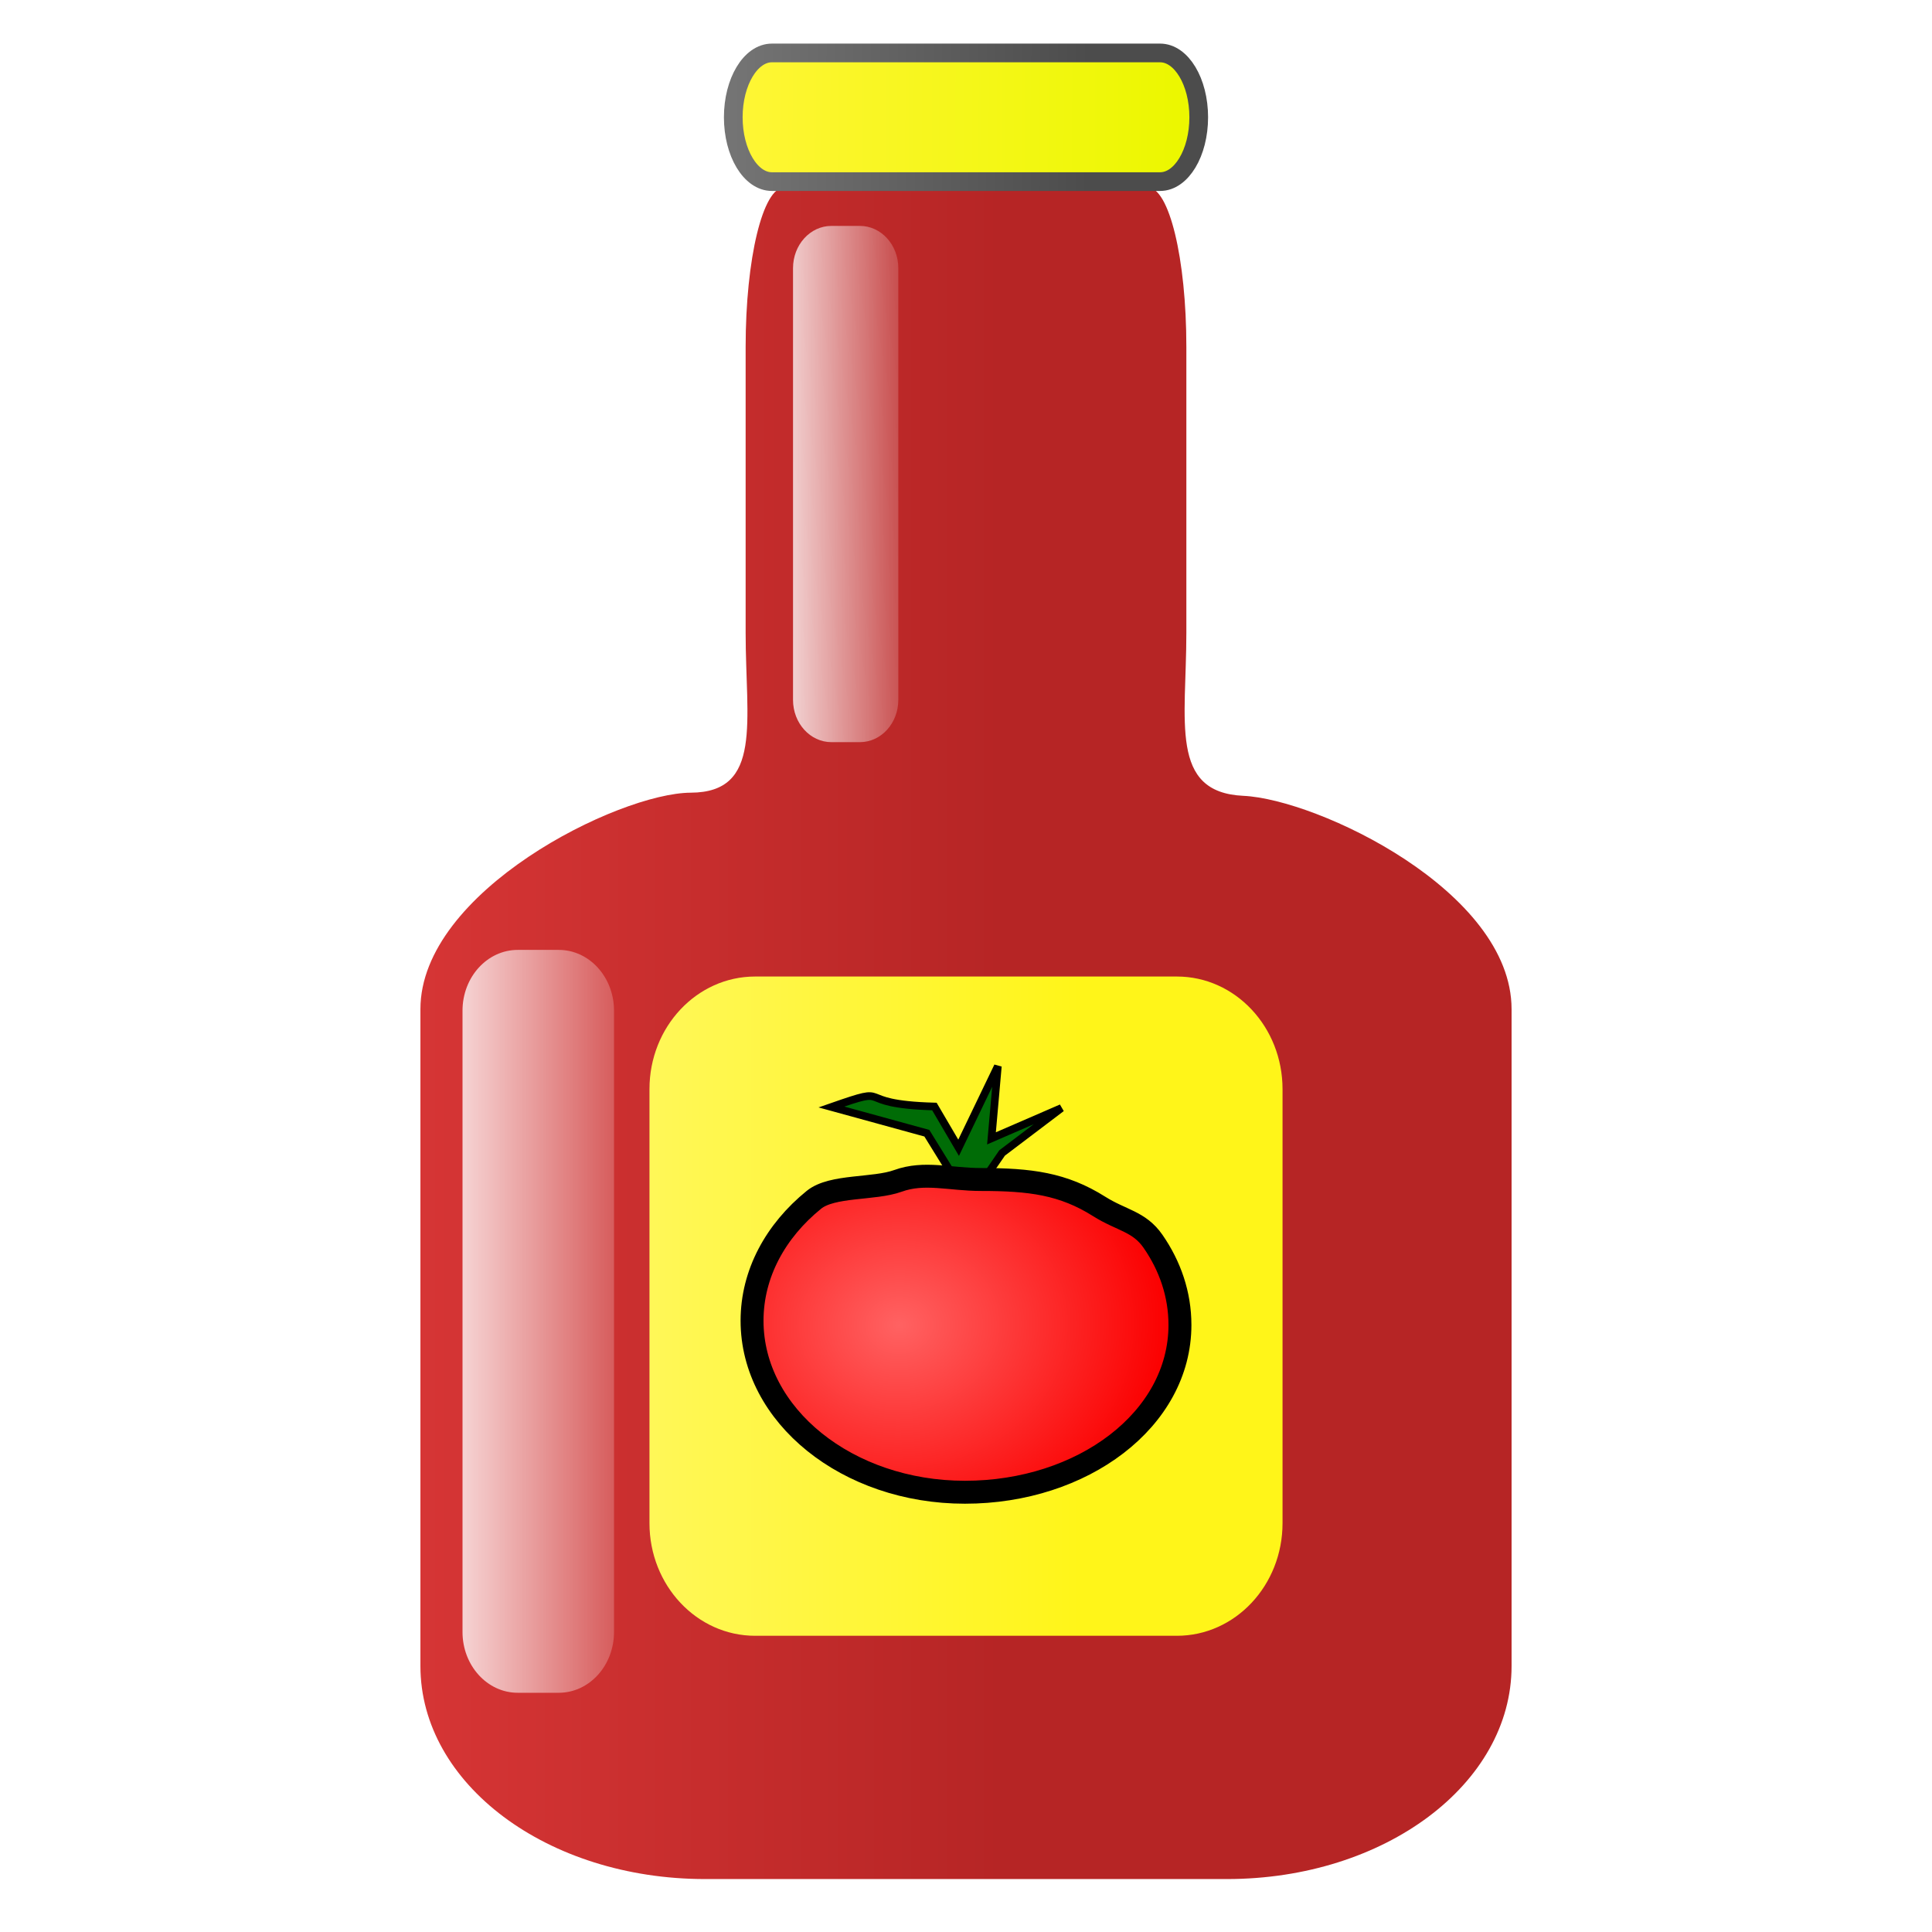
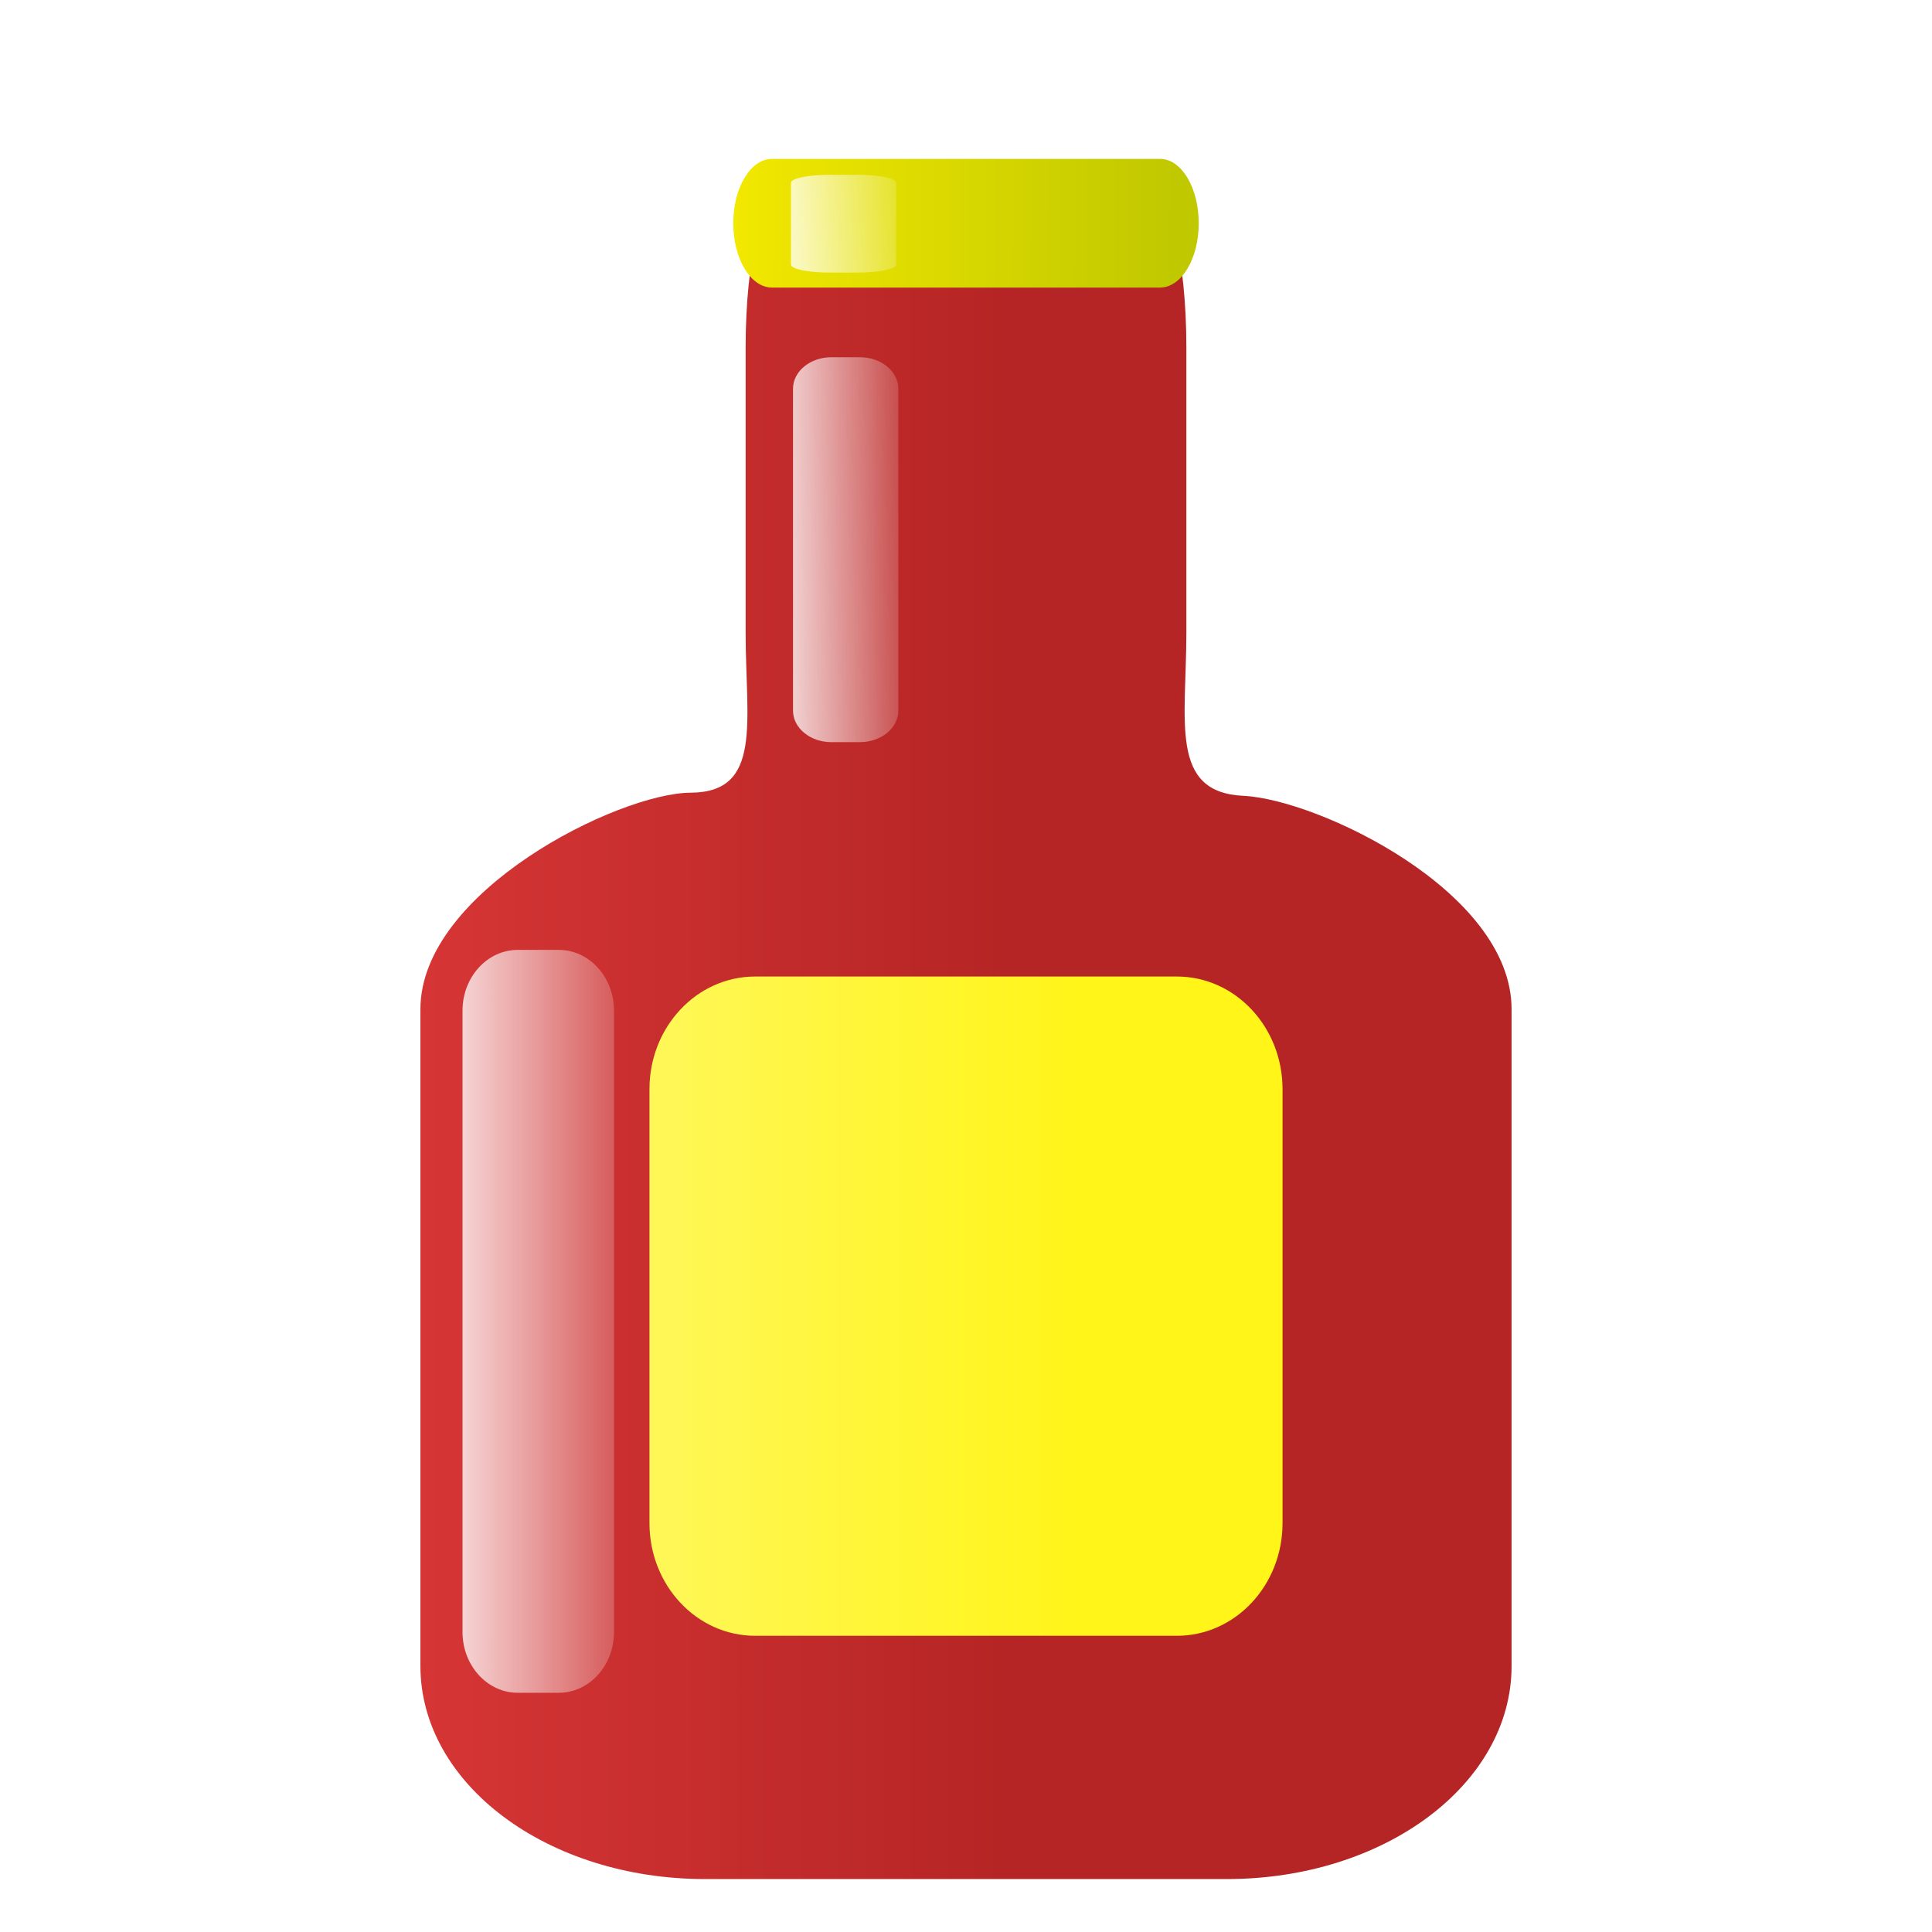
<svg xmlns="http://www.w3.org/2000/svg" xmlns:xlink="http://www.w3.org/1999/xlink" width="620" height="620" viewBox="0 0 620 620" id="svg2" version="1.1">
  <defs id="defs4">
    <linearGradient id="linearGradient8770">
      <stop style="stop-color:#ff6262;stop-opacity:1" offset="0" id="stop8772" />
      <stop style="stop-color:#fb0000;stop-opacity:1" offset="1" id="stop8774" />
    </linearGradient>
-     <linearGradient id="linearGradient8112">
-       <stop style="stop-color:#4c4c4c;stop-opacity:1" offset="0" id="stop8114" />
-       <stop style="stop-color:#747474;stop-opacity:1" offset="1" id="stop8116" />
-     </linearGradient>
    <linearGradient id="linearGradient8104">
-       <stop style="stop-color:#ecf700;stop-opacity:1" offset="0" id="stop8106" />
-       <stop style="stop-color:#fff635;stop-opacity:1" offset="1" id="stop8108" />
+       <stop style="stop-color:#c0c800;stop-opacity:1" offset="0" id="stop8106" />
+       <stop style="stop-color:#f2e800;stop-opacity:1" offset="1" id="stop8108" />
    </linearGradient>
    <linearGradient id="linearGradient8096">
      <stop style="stop-color:#fff519;stop-opacity:1;" offset="0" id="stop8098" />
      <stop style="stop-color:#fff759;stop-opacity:1" offset="1" id="stop8100" />
    </linearGradient>
    <linearGradient id="linearGradient8088">
      <stop style="stop-color:#b62525;stop-opacity:1;" offset="0" id="stop8090" />
      <stop style="stop-color:#d63535;stop-opacity:1" offset="1" id="stop8092" />
    </linearGradient>
    <linearGradient id="linearGradient4206">
      <stop style="stop-color:#ffffff;stop-opacity:1;" offset="0" id="stop4208" />
      <stop style="stop-color:#ffffff;stop-opacity:0;" offset="1" id="stop4210" />
    </linearGradient>
    <linearGradient id="linearGradient4198">
      <stop style="stop-color:#ffffff;stop-opacity:1;" offset="0" id="stop4200" />
      <stop style="stop-color:#ffffff;stop-opacity:0;" offset="1" id="stop4202" />
    </linearGradient>
-     <linearGradient xlink:href="#linearGradient4198" id="linearGradient4204" x1="418.054" y1="281.049" x2="477.065" y2="280.335" gradientUnits="userSpaceOnUse" />
+     <linearGradient xlink:href="#linearGradient4198" id="linearGradient4204" x1="418.054" y1="281.049" x2="477.065" y2="280.335" gradientUnits="userSpaceOnUse" gradientTransform="matrix(1,0,0,0.745614,0,92.0213)" />
    <linearGradient xlink:href="#linearGradient4206" id="linearGradient4212" x1="307.11" y1="551.893" x2="392.975" y2="551.893" gradientUnits="userSpaceOnUse" />
    <linearGradient xlink:href="#linearGradient8088" id="linearGradient8094" x1="499.013" y1="458.002" x2="311.01" y2="458.002" gradientUnits="userSpaceOnUse" />
    <linearGradient xlink:href="#linearGradient8096" id="linearGradient8102" x1="523.635" y1="539.88" x2="383.222" y2="539.88" gradientUnits="userSpaceOnUse" />
-     <linearGradient xlink:href="#linearGradient8104" id="linearGradient8110" x1="554.951" y1="149.587" x2="413.071" y2="148.934" gradientUnits="userSpaceOnUse" />
-     <linearGradient xlink:href="#linearGradient8112" id="linearGradient8118" x1="526.827" y1="160.856" x2="412.53" y2="160.499" gradientUnits="userSpaceOnUse" />
+     <linearGradient xlink:href="#linearGradient8104" id="linearGradient8110" x1="554.951" y1="149.587" x2="413.071" y2="148.934" gradientUnits="userSpaceOnUse" gradientTransform="translate(0,34)" />
    <radialGradient xlink:href="#linearGradient8770" id="radialGradient8776" cx="510.288" cy="556.854" fx="510.288" fy="556.854" r="72.337" gradientTransform="matrix(-1.192297,0.0334222,-0.02827811,-1.008787,1090.09,1093.549)" gradientUnits="userSpaceOnUse" />
+     <linearGradient xlink:href="#linearGradient4206" id="linearGradient4204-3" x1="418.054" y1="281.049" x2="477.065" y2="280.335" gradientUnits="userSpaceOnUse" gradientTransform="matrix(1,0,0,0.1894141,-0.6711535,142.5334)" />
  </defs>
  <g id="layer1" transform="translate(-177.3571,-123.5765)">
    <path id="rect8072" style="opacity:1;fill:url(#linearGradient8094);fill-opacity:1;fill-rule:nonzero;stroke:none;stroke-width:11;stroke-linecap:round;stroke-linejoin:bevel;stroke-miterlimit:4;stroke-dasharray:none;stroke-dashoffset:0;stroke-opacity:1" d="m 662.438,447.425 0,210.795 c 0,37.875 -40.741,68.366 -91.347,68.366 l -167.469,0 c -50.606,0 -91.347,-30.491 -91.347,-68.366 l 0,-210.795 c 0,-37.875 63.617,-69.373 86.757,-69.468 23.14,-0.095 17.607,-22.933 17.607,-51.301 l 0,-91.745 c 0,-28.368 5.533,-51.206 12.406,-51.206 l 116.621,0 c 6.873,0 12.406,22.838 12.406,51.206 l 0,91.745 c 0,28.368 -5.533,51.206 18.28,52.308 23.813,1.102 86.084,30.586 86.084,68.461 z" />
-     <rect style="opacity:1;fill:url(#linearGradient8110);fill-opacity:1;fill-rule:nonzero;stroke:url(#linearGradient8118);stroke-width:6;stroke-linecap:round;stroke-linejoin:bevel;stroke-miterlimit:4;stroke-dasharray:none;stroke-dashoffset:0;stroke-opacity:1" id="rect8076" width="149.369" height="41.292" x="412.673" y="140.567" rx="12.406" ry="41.292" />
+     <rect style="opacity:1;fill:url(#linearGradient8110);fill-opacity:1;fill-rule:nonzero;stroke:none;stroke-width:6;stroke-linecap:round;stroke-linejoin:bevel;stroke-miterlimit:4;stroke-dasharray:none;stroke-dashoffset:0;stroke-opacity:1" id="rect8076" width="149.369" height="41.292" x="412.673" y="174.567" rx="12.406" ry="41.292" />
    <rect style="opacity:1;fill:url(#linearGradient8102);fill-opacity:1;fill-rule:nonzero;stroke:none;stroke-width:11;stroke-linecap:round;stroke-linejoin:bevel;stroke-miterlimit:4;stroke-dasharray:none;stroke-dashoffset:0;stroke-opacity:1" id="rect8106" width="203.159" height="211.563" x="385.778" y="436.955" rx="33.899" ry="36.142" />
-     <path style="fill:#006c06;fill-opacity:1;fill-rule:evenodd;stroke:#000000;stroke-width:2.458;stroke-linecap:butt;stroke-linejoin:miter;stroke-miterlimit:4;stroke-dasharray:none;stroke-opacity:1" d="m 484.307,502.644 -9.515,-15.409 -30.628,-8.416 c 21.18,-7.392 5.319,-0.894 33.054,-0.152 l 7.77,13.239 12.587,-26.174 -2.041,23.154 22.453,-9.731 -19.051,14.429 -7.144,10.402 z" id="path8096" />
-     <path style="opacity:1;fill:url(#radialGradient8776);fill-opacity:1;fill-rule:nonzero;stroke:#000000;stroke-width:7.358;stroke-linecap:round;stroke-linejoin:bevel;stroke-miterlimit:4;stroke-dasharray:none;stroke-dashoffset:0;stroke-opacity:1" d="m 556.015,548.747 c 0,30.402 -31.267,53.706 -68.998,53.706 -37.731,0 -68.318,-24.646 -68.318,-55.048 0,-15.137 7.582,-28.847 19.853,-38.799 5.864,-4.755 19.262,-3.283 26.951,-6.068 8.539,-3.092 16.648,-0.45 26.616,-0.45 15.87,0 26.394,1.34 37.991,8.655 7.141,4.504 12.801,4.759 17.254,11.175 5.509,7.938 8.649,17.088 8.649,26.83 z" id="path8093" />
-     <rect style="opacity:1;fill:url(#linearGradient4204);fill-opacity:1;fill-rule:nonzero;stroke:none;stroke-width:11;stroke-linecap:round;stroke-linejoin:bevel;stroke-miterlimit:4;stroke-dasharray:none;stroke-dashoffset:0;stroke-opacity:1" id="rect8078-9" width="33.787" height="165.665" x="431.849" y="196.074" rx="12.315" ry="13.557" />
+     <g id="g4168" transform="translate(-921.4286,-507.1429)">
+       <g id="g4196">
+         <path style="fill:#006c06;fill-opacity:1;fill-rule:evenodd;stroke:#000000;stroke-width:2.458;stroke-linecap:butt;stroke-linejoin:miter;stroke-miterlimit:4;stroke-dasharray:none;stroke-opacity:1" d="m 484.307,502.644 -9.515,-15.409 -30.628,-8.416 c 21.18,-7.392 5.319,-0.894 33.054,-0.152 l 7.77,13.239 12.587,-26.174 -2.041,23.154 22.453,-9.731 -19.051,14.429 -7.144,10.402 z" id="path8096" />
+         <path style="opacity:1;fill:url(#radialGradient8776);fill-opacity:1;fill-rule:nonzero;stroke:#000000;stroke-width:7.358;stroke-linecap:round;stroke-linejoin:bevel;stroke-miterlimit:4;stroke-dasharray:none;stroke-dashoffset:0;stroke-opacity:1" d="m 556.015,548.747 c 0,30.402 -31.267,53.706 -68.998,53.706 -37.731,0 -68.318,-24.646 -68.318,-55.048 0,-15.137 7.582,-28.847 19.853,-38.799 5.864,-4.755 19.262,-3.283 26.951,-6.068 8.539,-3.092 16.648,-0.45 26.616,-0.45 15.87,0 26.394,1.34 37.991,8.655 7.141,4.504 12.801,4.759 17.254,11.175 5.509,7.938 8.649,17.088 8.649,26.83 z" id="path8093" />
+       </g>
+     </g>
+     <rect style="opacity:1;fill:url(#linearGradient4204);fill-opacity:1;fill-rule:nonzero;stroke:none;stroke-width:11;stroke-linecap:round;stroke-linejoin:bevel;stroke-miterlimit:4;stroke-dasharray:none;stroke-dashoffset:0;stroke-opacity:1" id="rect8078-9" width="33.787" height="123.522" x="431.849" y="238.217" rx="12.315" ry="10.108" />
    <rect style="opacity:1;fill:url(#linearGradient4212);fill-opacity:1;fill-rule:nonzero;stroke:none;stroke-width:11;stroke-linecap:round;stroke-linejoin:bevel;stroke-miterlimit:4;stroke-dasharray:none;stroke-dashoffset:0;stroke-opacity:1" id="rect8078" width="48.62" height="238.396" x="325.783" y="428.409" rx="17.722" ry="19.509" />
+     <rect style="opacity:1;fill:url(#linearGradient4204-3);fill-opacity:1;fill-rule:nonzero;stroke:none;stroke-width:11;stroke-linecap:round;stroke-linejoin:bevel;stroke-miterlimit:4;stroke-dasharray:none;stroke-dashoffset:0;stroke-opacity:1" id="rect8078-9-5" width="33.787" height="31.379" x="431.178" y="179.673" rx="12.315" ry="2.568" />
  </g>
</svg>
